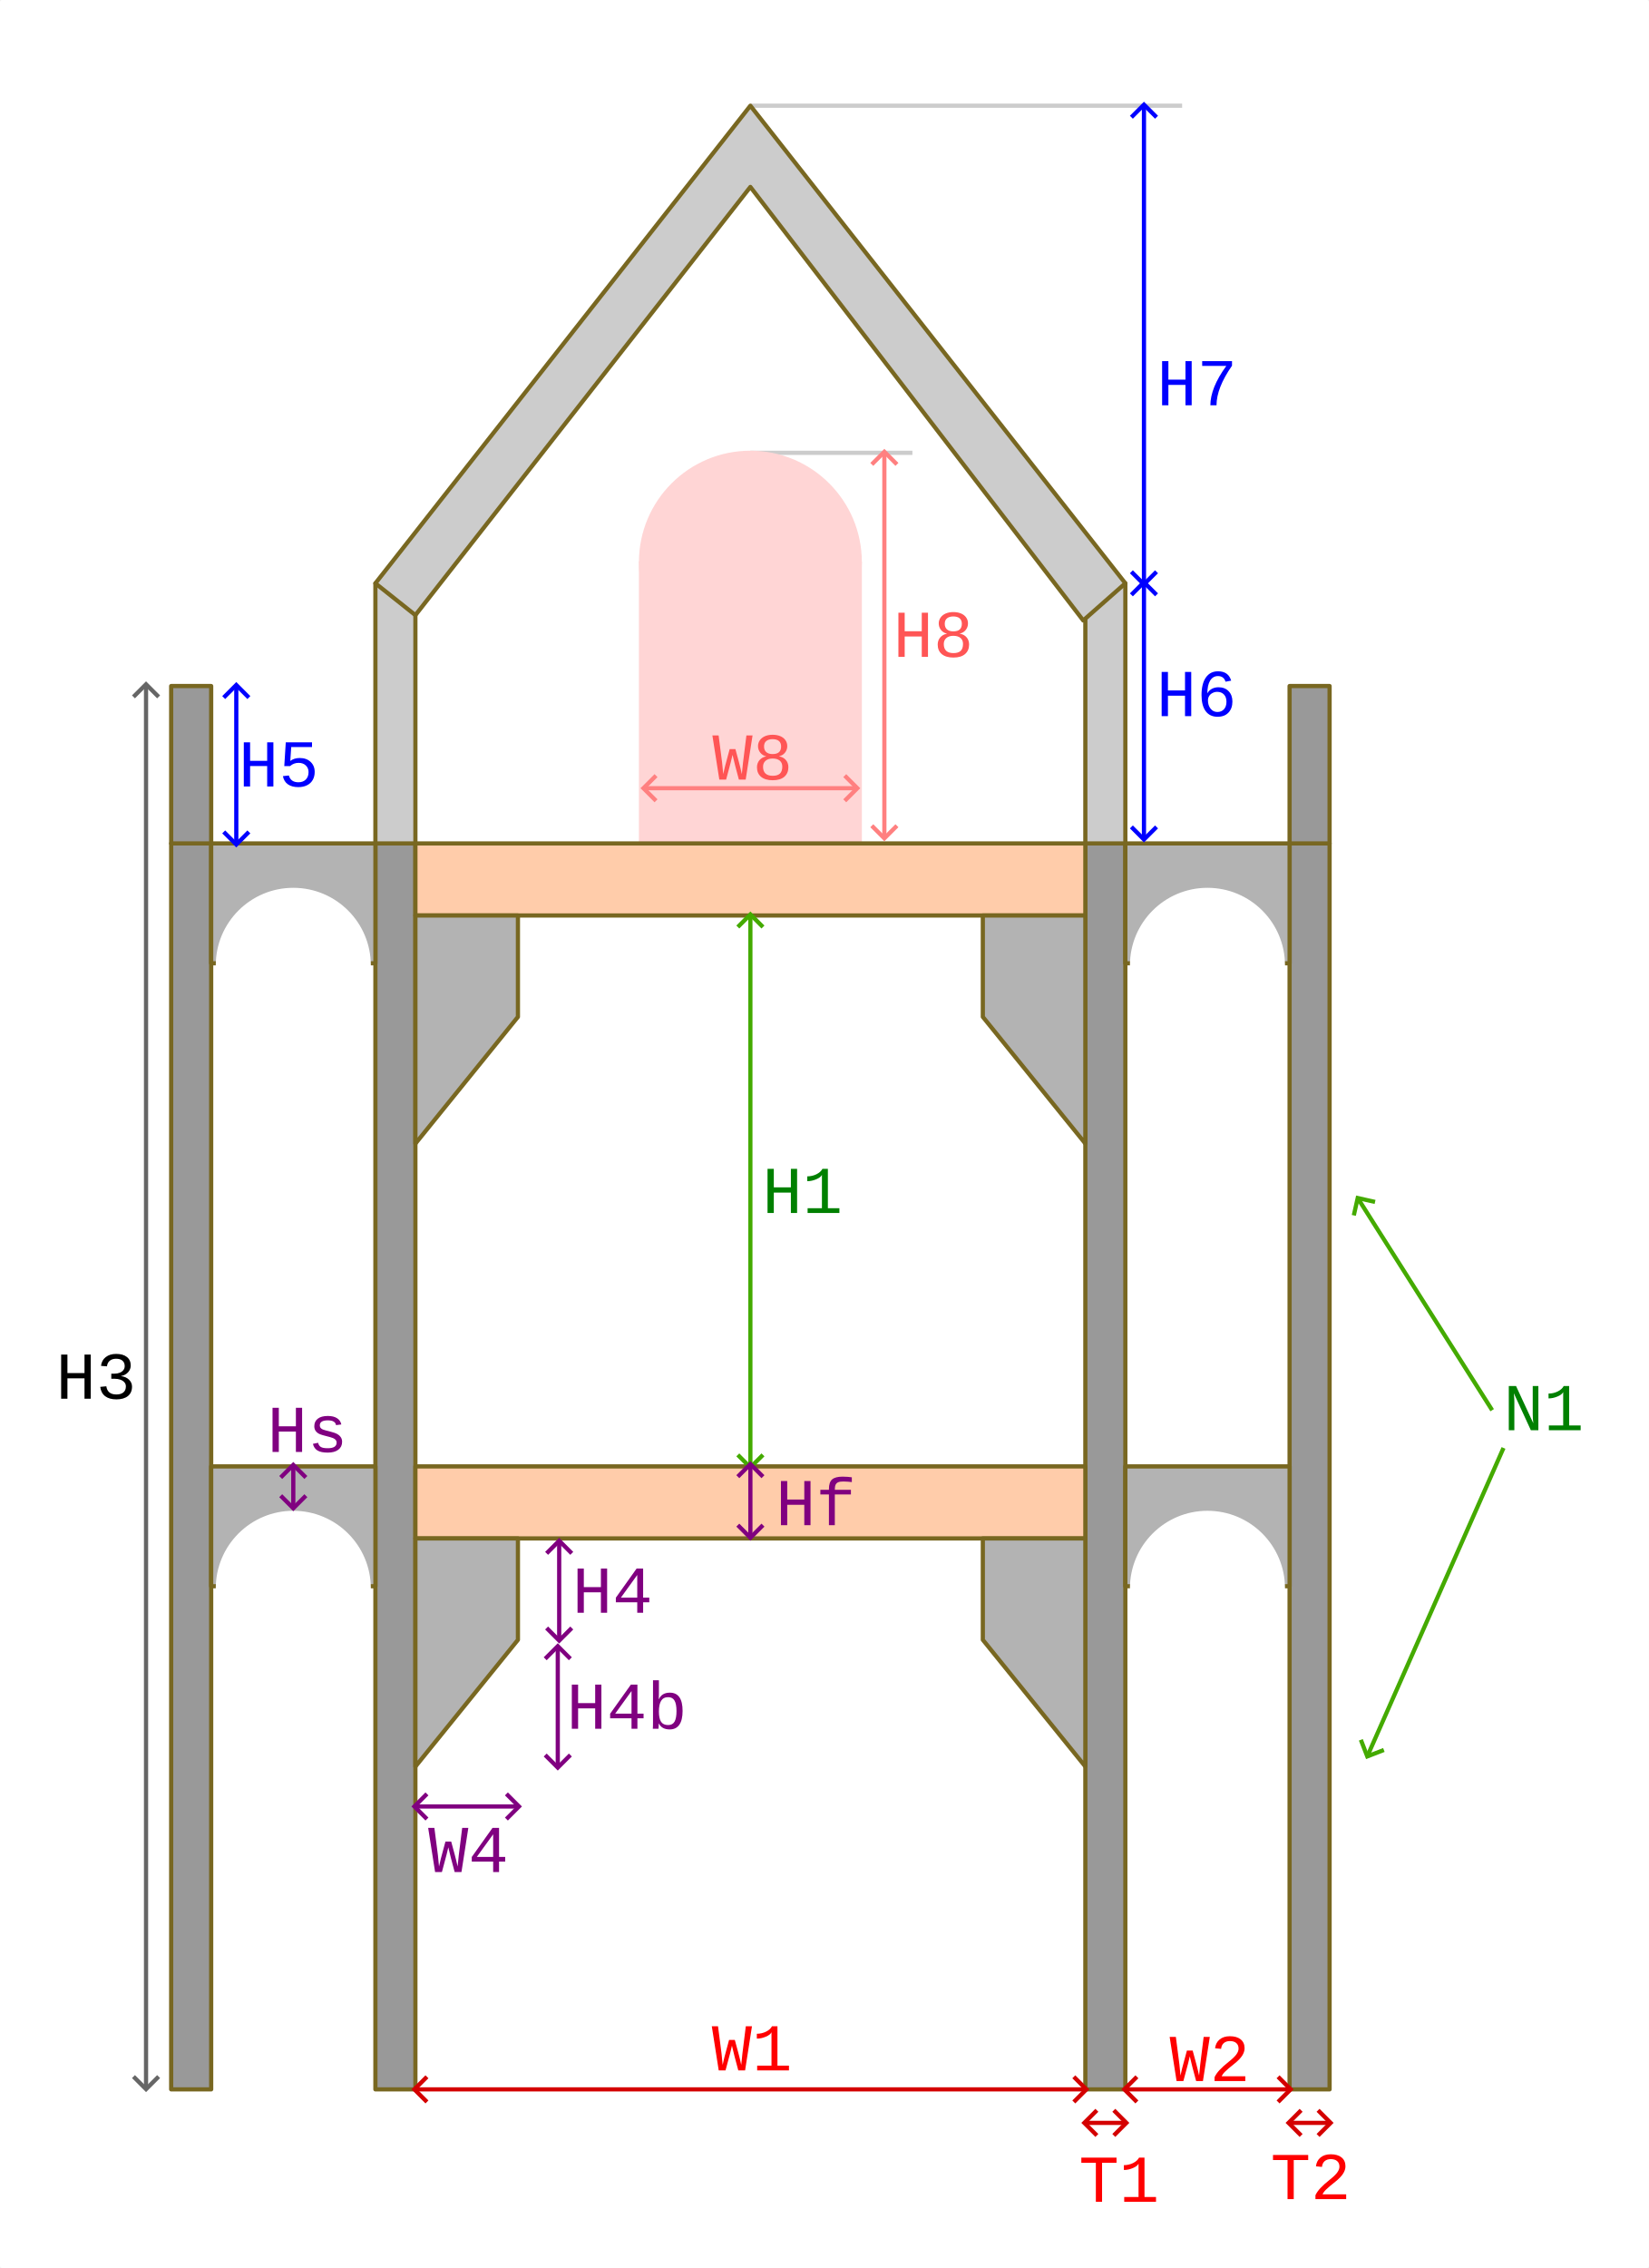
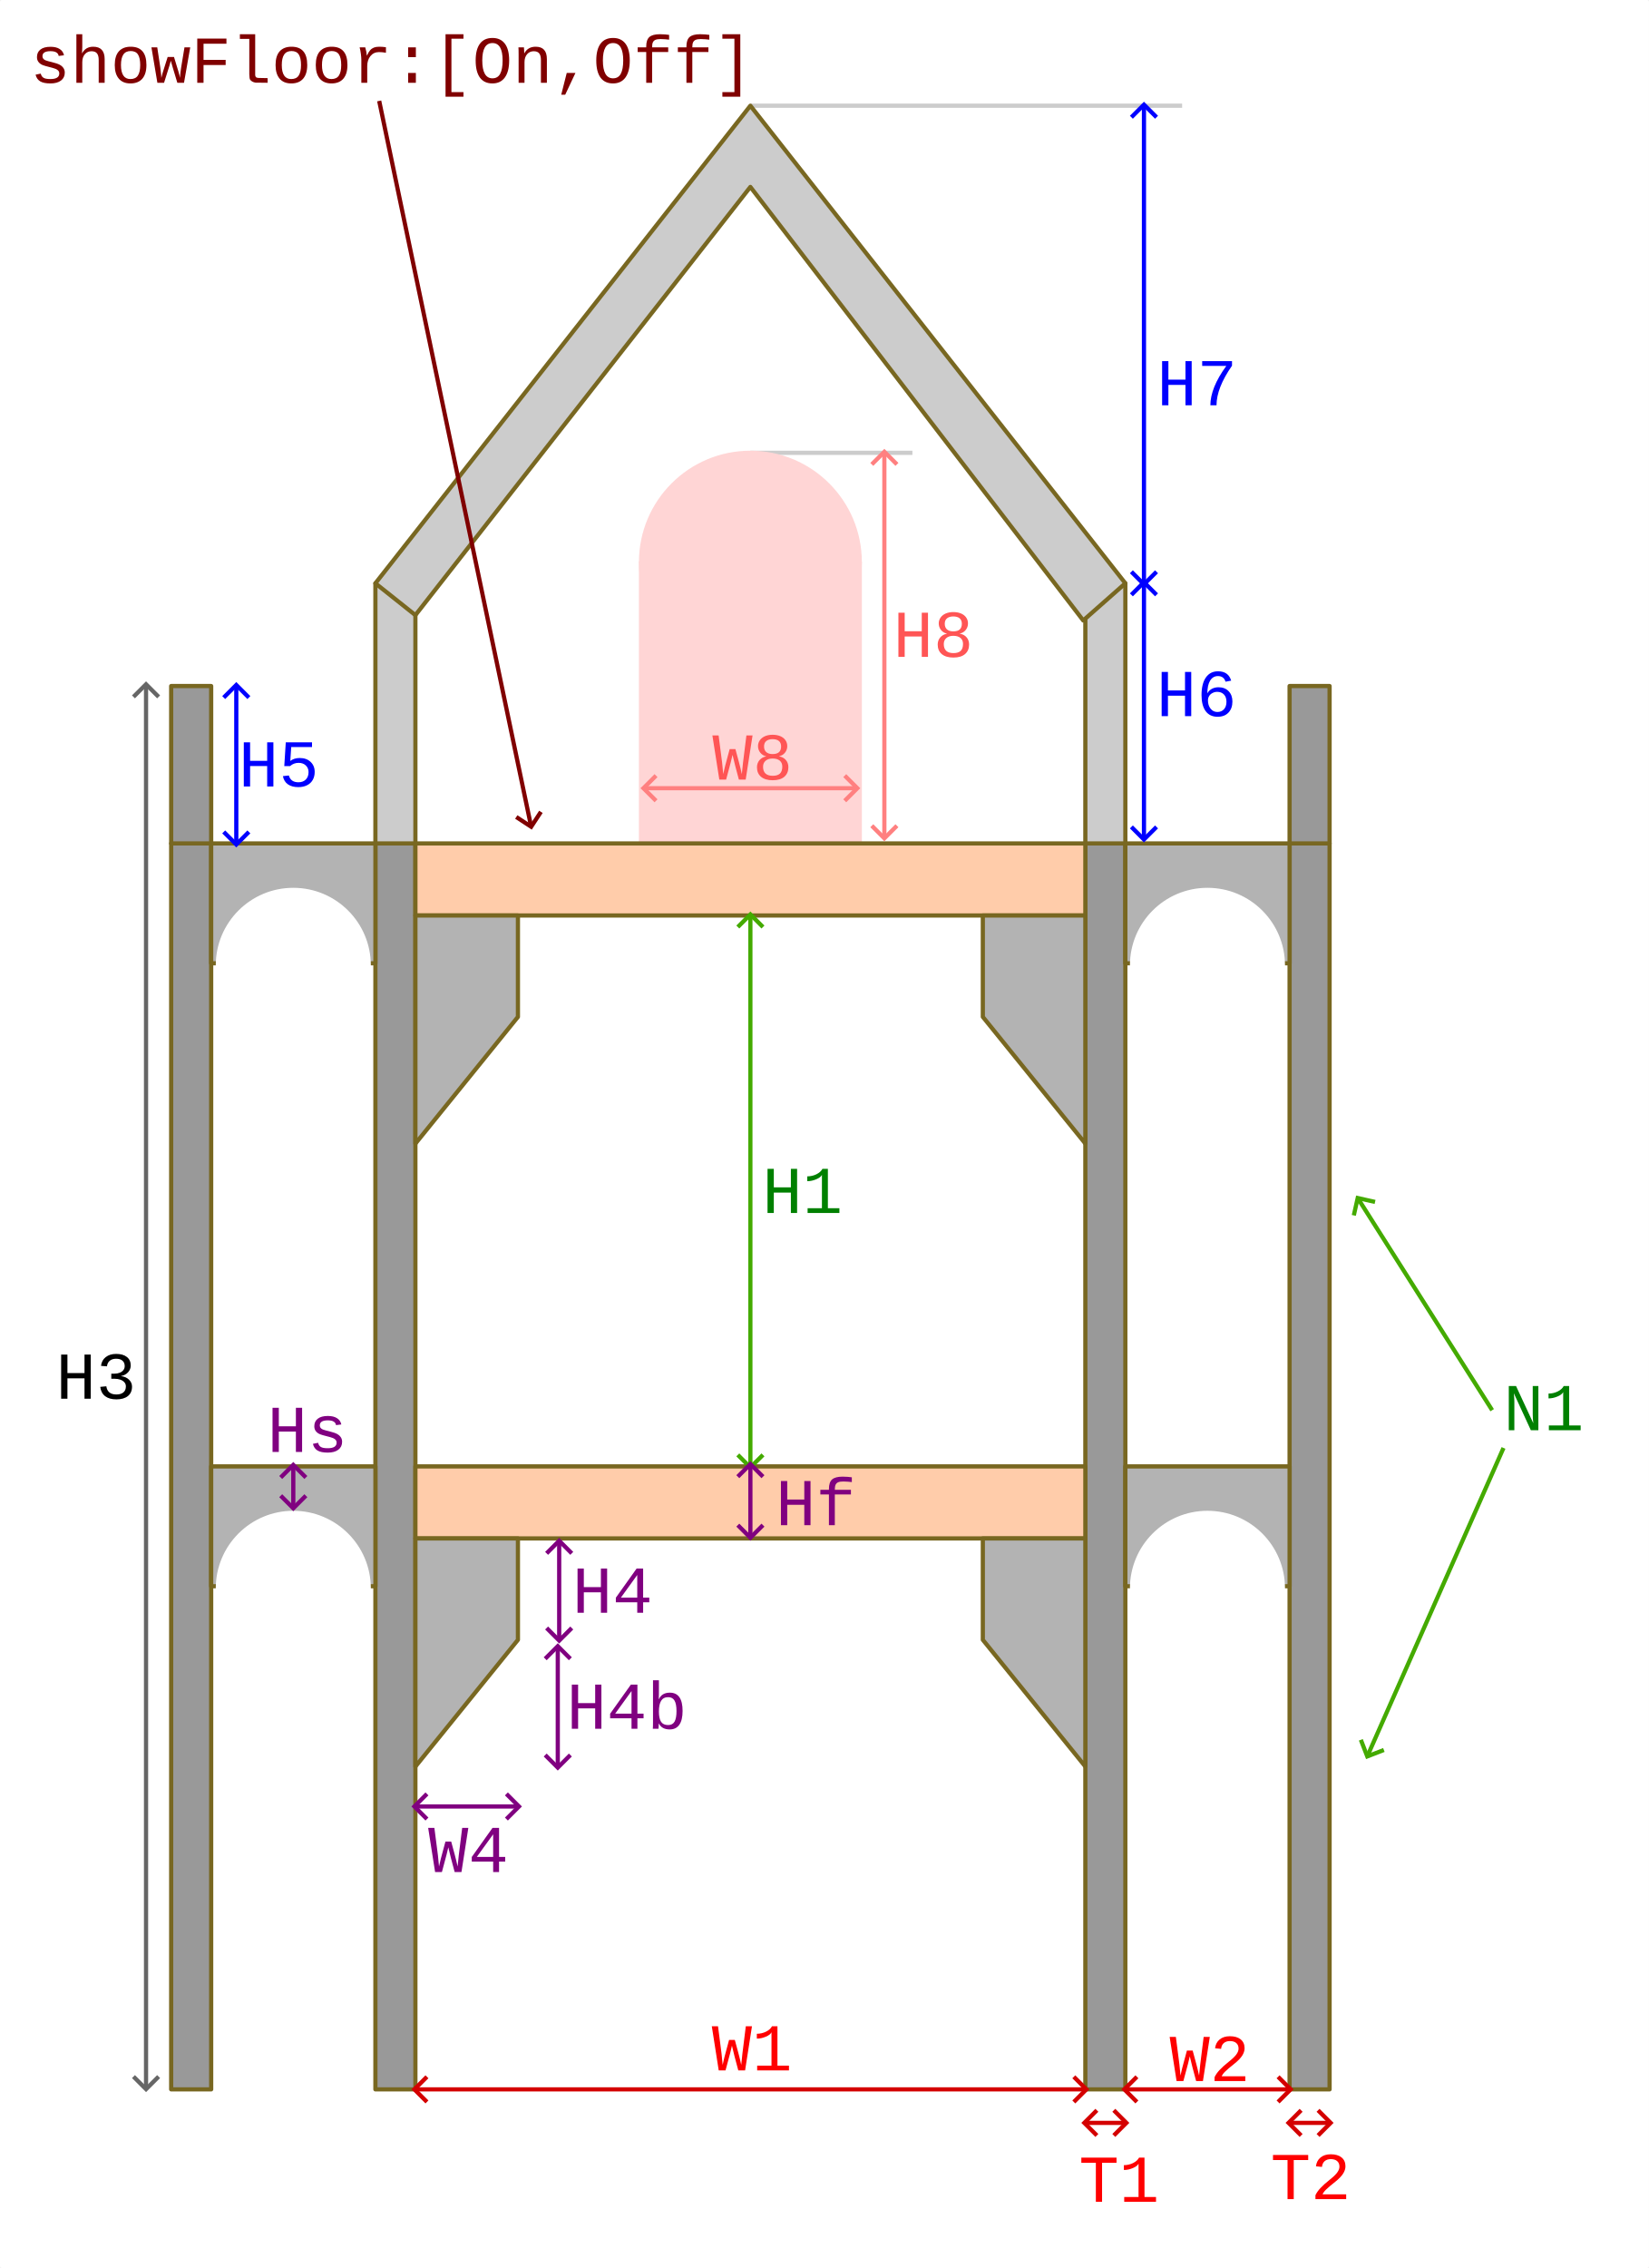
<svg xmlns="http://www.w3.org/2000/svg" width="393.816" height="541.573" viewBox="0 0 104.197 143.291" version="1.1" id="svg1">
  <defs id="defs1">
    <rect x="204.742" y="722.341" width="28.605" height="22.762" id="rect39" />
    <rect x="192.129" y="738.783" width="28.38" height="22.435" id="rect38" />
    <rect x="137.926" y="723.076" width="40.356" height="38.543" id="rect36" />
    <rect x="144.615" y="738.684" width="33.667" height="30.579" id="rect35" />
    <rect x="225.205" y="804.94" width="28.668" height="36.313" id="rect34" />
    <rect x="304.839" y="1061.179" width="38.647" height="34.168" id="rect33" />
    <rect x="298.149" y="1048.191" width="37.587" height="31.963" id="rect32" />
    <rect x="315.909" y="1059.131" width="33.843" height="29.179" id="rect31" />
    <rect x="302.29" y="1048.191" width="33.128" height="40.119" id="rect30" />
    <rect x="70.274" y="782.573" width="57.661" height="51.823" id="rect29" />
    <rect x="287.63" y="901.18" width="34.986" height="19.821" id="rect28" />
    <rect x="271.863" y="901.631" width="34.912" height="23.425" id="rect27" />
    <rect x="300" y="917.172" width="33.804" height="22.524" id="rect26" />
    <rect x="351.147" y="973.482" width="23.13" height="20.271" id="rect25" />
    <rect x="64.418" y="747.342" width="36.489" height="44.597" id="rect24" />
    <rect x="76.581" y="718.512" width="39.642" height="39.642" id="rect22" />
    <marker style="overflow:visible" id="ArrowWide" refX="0" refY="0" orient="auto-start-reverse" markerWidth="1" markerHeight="1" viewBox="0 0 1 1" preserveAspectRatio="xMidYMid">
      <path style="fill:none;stroke:context-stroke;stroke-width:1;stroke-linecap:butt" d="M 3,-3 0,0 3,3" transform="rotate(180,0.125,0)" id="path2" />
    </marker>
    <marker style="overflow:visible" id="ArrowWide-4" refX="0" refY="0" orient="auto-start-reverse" markerWidth="1" markerHeight="1" viewBox="0 0 1 1" preserveAspectRatio="xMidYMid">
      <path style="fill:none;stroke:context-stroke;stroke-width:1;stroke-linecap:butt" d="M 3,-3 0,0 3,3" transform="rotate(180,0.125,0)" id="path2-3" />
    </marker>
    <marker style="overflow:visible" id="ArrowWide-43" refX="0" refY="0" orient="auto-start-reverse" markerWidth="1" markerHeight="1" viewBox="0 0 1 1" preserveAspectRatio="xMidYMid">
      <path style="fill:none;stroke:context-stroke;stroke-width:1;stroke-linecap:butt" d="M 3,-3 0,0 3,3" transform="rotate(180,0.125,0)" id="path2-1" />
    </marker>
    <marker style="overflow:visible" id="ArrowWide-43-9" refX="0" refY="0" orient="auto-start-reverse" markerWidth="1" markerHeight="1" viewBox="0 0 1 1" preserveAspectRatio="xMidYMid">
      <path style="fill:none;stroke:context-stroke;stroke-width:1;stroke-linecap:butt" d="M 3,-3 0,0 3,3" transform="rotate(180,0.125,0)" id="path2-1-2" />
    </marker>
    <marker style="overflow:visible" id="ArrowWide-43-9-4" refX="0" refY="0" orient="auto-start-reverse" markerWidth="1" markerHeight="1" viewBox="0 0 1 1" preserveAspectRatio="xMidYMid">
      <path style="fill:none;stroke:context-stroke;stroke-width:1;stroke-linecap:butt" d="M 3,-3 0,0 3,3" transform="rotate(180,0.125,0)" id="path2-1-2-8" />
    </marker>
    <marker style="overflow:visible" id="ArrowWide-43-9-2" refX="0" refY="0" orient="auto-start-reverse" markerWidth="1" markerHeight="1" viewBox="0 0 1 1" preserveAspectRatio="xMidYMid">
      <path style="fill:none;stroke:context-stroke;stroke-width:1;stroke-linecap:butt" d="M 3,-3 0,0 3,3" transform="rotate(180,0.125,0)" id="path2-1-2-6" />
    </marker>
    <marker style="overflow:visible" id="ArrowWide-49" refX="0" refY="0" orient="auto-start-reverse" markerWidth="1" markerHeight="1" viewBox="0 0 1 1" preserveAspectRatio="xMidYMid">
      <path style="fill:none;stroke:context-stroke;stroke-width:1;stroke-linecap:butt" d="M 3,-3 0,0 3,3" transform="rotate(180,0.125,0)" id="path2-0" />
    </marker>
    <rect x="426.152" y="560.394" width="65.896" height="43.246" id="rect7-5" />
    <marker style="overflow:visible" id="ArrowWide-9" refX="0" refY="0" orient="auto-start-reverse" markerWidth="1" markerHeight="1" viewBox="0 0 1 1" preserveAspectRatio="xMidYMid">
      <path style="fill:none;stroke:context-stroke;stroke-width:1;stroke-linecap:butt" d="M 3,-3 0,0 3,3" transform="rotate(180,0.125,0)" id="path2-39" />
    </marker>
    <marker style="overflow:visible" id="ArrowWide-9-1" refX="0" refY="0" orient="auto-start-reverse" markerWidth="1" markerHeight="1" viewBox="0 0 1 1" preserveAspectRatio="xMidYMid">
      <path style="fill:none;stroke:context-stroke;stroke-width:1;stroke-linecap:butt" d="M 3,-3 0,0 3,3" transform="rotate(180,0.125,0)" id="path2-39-5" />
    </marker>
    <marker style="overflow:visible" id="ArrowWide-47" refX="0" refY="0" orient="auto-start-reverse" markerWidth="1" markerHeight="1" viewBox="0 0 1 1" preserveAspectRatio="xMidYMid">
      <path style="fill:none;stroke:context-stroke;stroke-width:1;stroke-linecap:butt" d="M 3,-3 0,0 3,3" transform="rotate(180,0.125,0)" id="path2-6" />
    </marker>
+     <rect x="82.437" y="567.602" width="218.031" height="34.236" id="rect13-7" />
+     <marker style="overflow:visible" id="ArrowWide-1" refX="0" refY="0" orient="auto-start-reverse" markerWidth="1" markerHeight="1" viewBox="0 0 1 1" preserveAspectRatio="xMidYMid">
+       <path style="fill:none;stroke:context-stroke;stroke-width:1;stroke-linecap:butt" d="M 3,-3 0,0 3,3" transform="rotate(180,0.125,0)" id="path2-2" />
+     </marker>
  </defs>
  <g id="layer1" transform="translate(-37.05463,-172.9299)">
    <rect style="fill:#ffffff;stroke:#ffffff;stroke-width:0.265;stroke-linejoin:round" id="rect42" width="103.933" height="143.027" x="37.187" y="173.062" />
    <path style="fill:#ffd5d5;stroke:#cccccc;stroke-width:0.265;stroke-linejoin:round" d="M 84.472,201.538 H 94.71" id="path37-4" />
    <path style="fill:#ffd5d5;stroke:#cccccc;stroke-width:0.265;stroke-linejoin:round" d="M 84.472,179.609 H 111.754" id="path37" />
    <circle style="fill:#ffd5d5;stroke:#ffd5d5;stroke-width:0.265;stroke-linejoin:round" id="path36" cx="84.472" cy="208.449" r="6.911" />
    <rect style="fill:#ffd5d5;stroke:#ffd5d5;stroke-width:0.265;stroke-linejoin:round" id="rect37" width="13.822" height="17.769" x="77.561" y="208.449" />
    <rect style="fill:#999999;stroke:#786721;stroke-width:0.265;stroke-linejoin:round" id="rect19" width="2.528" height="78.717" x="47.871" y="226.218" />
    <rect style="fill:#999999;stroke:#786721;stroke-width:0.265;stroke-linejoin:round" id="rect19-2" width="2.528" height="78.717" x="60.776" y="226.218" />
    <rect style="fill:#999999;stroke:#786721;stroke-width:0.265;stroke-linejoin:round" id="rect19-2-3" width="2.528" height="9.945" x="47.871" y="216.273" />
    <rect style="fill:#999999;stroke:#786721;stroke-width:0.265;stroke-linejoin:round" id="rect19-3" width="2.528" height="78.717" x="105.638" y="226.218" />
    <rect style="fill:#999999;stroke:#786721;stroke-width:0.265;stroke-linejoin:round" id="rect19-2-1" width="2.528" height="78.717" x="118.544" y="226.218" />
    <rect style="fill:#999999;stroke:#786721;stroke-width:0.265;stroke-linejoin:round" id="rect19-2-3-4" width="2.528" height="9.945" x="118.544" y="216.273" />
    <rect style="fill:#ffccaa;stroke:#786721;stroke-width:0.265;stroke-linejoin:round" id="rect20" width="42.333" height="4.551" x="63.305" y="226.218" />
    <path style="fill:#b3b3b3;stroke:#786721;stroke-width:0.265;stroke-linejoin:round" d="m 63.305,230.77 h 6.478 v 6.405 l -6.478,8.007 z" id="path20" />
    <path style="fill:#b3b3b3;stroke:#786721;stroke-width:0.265;stroke-linejoin:round" d="m 105.638,230.77 h -6.478 v 6.405 l 6.478,8.007 z" id="path20-1" />
    <rect style="fill:#b3b3b3;stroke:#786721;stroke-width:0.265;stroke-linejoin:round" id="rect21" width="10.378" height="7.572" x="108.167" y="226.218" />
    <circle style="fill:#ffffff;stroke:#ffffff;stroke-width:0.265;stroke-linejoin:round" id="path21" cx="113.355" cy="233.921" r="4.767" />
    <rect style="fill:#b3b3b3;stroke:#786721;stroke-width:0.265;stroke-linejoin:round" id="rect21-4" width="10.378" height="7.572" x="50.399" y="226.218" />
    <circle style="fill:#ffffff;stroke:#ffffff;stroke-width:0.265;stroke-linejoin:round" id="path21-7" cx="55.588" cy="233.921" r="4.767" />
    <rect style="fill:#ffccaa;stroke:#786721;stroke-width:0.265;stroke-linejoin:round" id="rect20-3" width="42.333" height="4.551" x="63.305" y="265.576" />
    <path style="fill:#b3b3b3;stroke:#786721;stroke-width:0.265;stroke-linejoin:round" d="m 63.305,270.128 h 6.478 v 6.405 l -6.478,8.007 z" id="path20-7" />
    <path style="fill:#b3b3b3;stroke:#786721;stroke-width:0.265;stroke-linejoin:round" d="m 105.638,270.128 h -6.478 v 6.405 l 6.478,8.007 z" id="path20-1-4" />
    <rect style="fill:#b3b3b3;stroke:#786721;stroke-width:0.265;stroke-linejoin:round" id="rect21-5" width="10.378" height="7.572" x="108.167" y="265.576" />
    <circle style="fill:#ffffff;stroke:#ffffff;stroke-width:0.265;stroke-linejoin:round" id="path21-2" cx="113.355" cy="273.28" r="4.767" />
    <rect style="fill:#b3b3b3;stroke:#786721;stroke-width:0.265;stroke-linejoin:round" id="rect21-4-5" width="10.378" height="7.572" x="50.399" y="265.576" />
    <circle style="fill:#ffffff;stroke:#ffffff;stroke-width:0.265;stroke-linejoin:round" id="path21-7-4" cx="55.588" cy="273.28" r="4.767" />
    <path style="fill:#ffffff;stroke:#44aa00;stroke-width:0.265;stroke-linejoin:round;marker-start:url(#ArrowWide);marker-end:url(#ArrowWide)" d="m 84.472,230.77 2.9e-5,34.807" id="path22" />
    <text xml:space="preserve" transform="matrix(0.2645833,0,0,0.2645833,64.95791,55.69431)" id="text22" style="font-size:16px;line-height:normal;font-family:'Liberation Mono';-inkscape-font-specification:'Liberation Mono';text-decoration-color:#000000;white-space:pre;shape-inside:url(#rect22);display:inline;fill:#008000;stroke-width:1;-inkscape-stroke:none;stop-color:#000000">
-       <tspan x="76.582" y="732.748" id="tspan2">H1</tspan>
+       <tspan x="76.582" y="732.748" id="tspan1">H1</tspan>
    </text>
    <path style="fill:#008000;stroke:#44aa00;stroke-width:0.265;stroke-linejoin:round;marker-start:url(#ArrowWide)" d="m 123.48,283.838 8.582,-19.428" id="path23" />
    <path style="fill:#008000;stroke:#44aa00;stroke-width:0.265;stroke-linejoin:round;marker-start:url(#ArrowWide)" d="m 122.884,248.677 8.462,13.349" id="path24" />
    <text xml:space="preserve" transform="matrix(0.2645833,0,0,0.2645833,115.0172,61.78908)" id="text24" style="font-size:16px;line-height:normal;font-family:'Liberation Mono';-inkscape-font-specification:'Liberation Mono';text-decoration-color:#000000;white-space:pre;shape-inside:url(#rect24);display:inline;fill:#008000;stroke-width:1;-inkscape-stroke:none;stop-color:#000000">
-       <tspan x="64.418" y="761.578" id="tspan3">N1</tspan>
+       <tspan x="64.418" y="761.578" id="tspan2">N1</tspan>
    </text>
    <path style="fill:#008000;stroke:#d40000;stroke-width:0.265;stroke-linejoin:round;marker-start:url(#ArrowWide);marker-end:url(#ArrowWide)" d="m 105.638,307.052 h 2.528" id="path25" />
    <text xml:space="preserve" transform="matrix(0.2645833,0,0,0.2645833,12.32034,50.70452)" id="text25" style="font-size:16px;line-height:normal;font-family:'Liberation Mono';-inkscape-font-specification:'Liberation Mono';text-decoration-color:#000000;white-space:pre;shape-inside:url(#rect25);fill:#ff0000;stroke-width:1;-inkscape-stroke:none;stop-color:#000000">
-       <tspan x="351.146" y="987.719" id="tspan4">T1</tspan>
+       <tspan x="351.146" y="987.719" id="tspan3">T1</tspan>
    </text>
    <path style="fill:#ff0000;stroke:#d40000;stroke-width:0.265;stroke-linejoin:round;marker-start:url(#ArrowWide);marker-end:url(#ArrowWide)" d="m 63.305,304.935 h 42.333" id="path26" />
    <text xml:space="preserve" transform="matrix(0.2645833,0,0,0.2645833,2.658425,57.30293)" id="text26" style="font-size:16px;line-height:normal;font-family:'Liberation Mono';-inkscape-font-specification:'Liberation Mono';text-decoration-color:#000000;white-space:pre;shape-inside:url(#rect26);fill:#ff0000;stroke-width:1;-inkscape-stroke:none;stop-color:#000000">
-       <tspan x="300" y="931.408" id="tspan5">W1</tspan>
+       <tspan x="300" y="931.408" id="tspan4">W1</tspan>
    </text>
    <path style="fill:#ff0000;stroke:#d40000;stroke-width:0.265;stroke-linejoin:round;marker-start:url(#ArrowWide);marker-end:url(#ArrowWide)" d="m 108.167,304.935 h 10.378" id="path27" />
    <path style="fill:#008000;stroke:#d40000;stroke-width:0.265;stroke-linejoin:round;marker-start:url(#ArrowWide-4);marker-end:url(#ArrowWide-4)" d="m 118.544,307.052 h 2.528" id="path25-6" />
    <text xml:space="preserve" transform="matrix(0.2645833,0,0,0.2645833,45.40868,69.54481)" id="text27" style="font-size:16px;line-height:normal;font-family:'Liberation Mono';-inkscape-font-specification:'Liberation Mono';text-decoration-color:#000000;white-space:pre;shape-inside:url(#rect27);fill:#ff0000;stroke-width:1;-inkscape-stroke:none;stop-color:#000000">
-       <tspan x="271.863" y="915.867" id="tspan6">T2</tspan>
+       <tspan x="271.863" y="915.867" id="tspan5">T2</tspan>
    </text>
    <text xml:space="preserve" transform="matrix(0.2645833,0,0,0.2645833,34.86296,62.20625)" id="text28" style="font-size:16px;line-height:normal;font-family:'Liberation Mono';-inkscape-font-specification:'Liberation Mono';text-decoration-color:#000000;white-space:pre;shape-inside:url(#rect28);fill:#ff0000;stroke-width:1;-inkscape-stroke:none;stop-color:#000000">
-       <tspan x="287.629" y="915.416" id="tspan7">W2</tspan>
+       <tspan x="287.629" y="915.416" id="tspan6">W2</tspan>
    </text>
    <path style="fill:#ff0000;stroke:#800080;stroke-width:0.265;stroke-linejoin:round;marker-start:url(#ArrowWide);marker-end:url(#ArrowWide)" d="m 63.305,287.062 h 6.478" id="path28" />
    <text xml:space="preserve" transform="matrix(0.2645833,0,0,0.2645833,45.51743,80.38254)" id="text29" style="font-size:16px;line-height:normal;font-family:'Liberation Mono';-inkscape-font-specification:'Liberation Mono';text-decoration-color:#000000;white-space:pre;shape-inside:url(#rect29);fill:#800080;stroke-width:1;-inkscape-stroke:none;stop-color:#000000">
-       <tspan x="70.275" y="796.809" id="tspan8">W4</tspan>
+       <tspan x="70.275" y="796.809" id="tspan7">W4</tspan>
    </text>
    <path style="fill:#ff0000;stroke:#800080;stroke-width:0.265;stroke-linejoin:round;marker-start:url(#ArrowWide-43);marker-end:url(#ArrowWide-43)" d="M 84.472,270.016 V 265.498" id="path28-0" />
    <path style="fill:#ff0000;stroke:#800080;stroke-width:0.265;stroke-linejoin:round;marker-start:url(#ArrowWide-43-9);marker-end:url(#ArrowWide-43-9)" d="m 72.39,276.514 v -6.173" id="path28-0-9" />
    <path style="fill:#ff0000;stroke:#800080;stroke-width:0.265;stroke-linejoin:round;marker-start:url(#ArrowWide-43-9-4);marker-end:url(#ArrowWide-43-9-4)" d="m 72.301,284.54 v -7.539" id="path28-0-9-2" />
    <path style="fill:#ff0000;stroke:#800080;stroke-width:0.265;stroke-linejoin:round;marker-start:url(#ArrowWide-43-9-2);marker-end:url(#ArrowWide-43-9-2)" d="m 55.588,268.156 v -2.608" id="path28-0-9-1" />
    <text xml:space="preserve" transform="matrix(0.2645833,0,0,0.2645833,6.087285,-11.81023)" id="text30" style="font-size:16px;line-height:normal;font-family:'Liberation Mono';-inkscape-font-specification:'Liberation Mono';text-decoration-color:#000000;white-space:pre;shape-inside:url(#rect30);fill:#800080;stroke-width:1;-inkscape-stroke:none;stop-color:#000000">
-       <tspan x="302.291" y="1062.428" id="tspan9">Hf</tspan>
+       <tspan x="302.291" y="1062.428" id="tspan8">Hf</tspan>
    </text>
    <text xml:space="preserve" transform="matrix(0.2645833,0,0,0.2645833,-29.64219,-19.33154)" id="text31" style="font-size:16px;line-height:normal;font-family:'Liberation Mono';-inkscape-font-specification:'Liberation Mono';text-decoration-color:#000000;white-space:pre;shape-inside:url(#rect31);fill:#800080;stroke-width:1;-inkscape-stroke:none;stop-color:#000000">
-       <tspan x="315.908" y="1073.367" id="tspan10">Hs</tspan>
+       <tspan x="315.908" y="1073.367" id="tspan9">Hs</tspan>
    </text>
    <text xml:space="preserve" transform="matrix(0.2645833,0,0,0.2645833,-5.669919,-6.279143)" id="text32" style="font-size:16px;line-height:normal;font-family:'Liberation Mono';-inkscape-font-specification:'Liberation Mono';text-decoration-color:#000000;white-space:pre;shape-inside:url(#rect32);fill:#800080;stroke-width:1;-inkscape-stroke:none;stop-color:#000000">
-       <tspan x="298.148" y="1062.428" id="tspan11">H4</tspan>
+       <tspan x="298.148" y="1062.428" id="tspan10">H4</tspan>
    </text>
    <text xml:space="preserve" transform="matrix(0.2645833,0,0,0.2645833,-7.801882,-2.38331)" id="text33" style="font-size:16px;line-height:normal;font-family:'Liberation Mono';-inkscape-font-specification:'Liberation Mono';text-decoration-color:#000000;white-space:pre;shape-inside:url(#rect33);fill:#800080;stroke-width:1;-inkscape-stroke:none;stop-color:#000000">
-       <tspan x="304.838" y="1075.416" id="tspan12">H4b</tspan>
+       <tspan x="304.838" y="1075.416" id="tspan11">H4b</tspan>
    </text>
    <path style="fill:#ff0000;stroke:#666666;stroke-width:0.265;stroke-linejoin:round;stroke-dasharray:none;marker-start:url(#ArrowWide-49);marker-end:url(#ArrowWide-49)" d="m 46.283,216.229 v 88.627" id="path7-7" />
    <text xml:space="preserve" transform="matrix(0.2645833,0,0,0.2645833,-72.16911,109.2623)" id="text7-7" style="font-size:16px;line-height:normal;font-family:'Liberation Mono';-inkscape-font-specification:'Liberation Mono';text-decoration-color:#000000;white-space:pre;shape-inside:url(#rect7-5);display:inline;fill:#000000;stroke-width:1;-inkscape-stroke:none;stop-color:#000000">
-       <tspan x="426.152" y="574.631" id="tspan13">H3</tspan>
+       <tspan x="426.152" y="574.631" id="tspan12">H3</tspan>
    </text>
    <path style="fill:#800080;stroke:#0000ff;stroke-width:0.265;stroke-linejoin:round;marker-start:url(#ArrowWide);marker-end:url(#ArrowWide)" d="m 51.986,216.273 v 9.945" id="path33" />
    <text xml:space="preserve" transform="matrix(0.2645833,0,0,0.2645833,-7.458549,5.878344)" id="text34" style="font-size:16px;line-height:normal;font-family:'Liberation Mono';-inkscape-font-specification:'Liberation Mono';text-decoration-color:#000000;white-space:pre;shape-inside:url(#rect34);fill:#0000ff;stroke-width:1;-inkscape-stroke:none;stop-color:#000000">
-       <tspan x="225.205" y="819.176" id="tspan14">H5</tspan>
+       <tspan x="225.205" y="819.176" id="tspan13">H5</tspan>
    </text>
    <rect style="fill:#cccccc;stroke:#786721;stroke-width:0.265;stroke-linejoin:round" id="rect19-2-3-5" width="2.528" height="16.434" x="60.776" y="209.783" />
    <rect style="fill:#cccccc;stroke:#786721;stroke-width:0.265;stroke-linejoin:round" id="rect19-2-3-5-8" width="2.528" height="16.434" x="105.638" y="209.783" />
    <path style="fill:#800080;stroke:#0000ff;stroke-width:0.265;stroke-linejoin:round;marker-start:url(#ArrowWide-9);marker-end:url(#ArrowWide-9)" d="m 109.342,209.783 v 16.12" id="path33-5" />
    <text xml:space="preserve" transform="matrix(0.2645833,0,0,0.2645833,71.86345,18.96305)" id="text35" style="font-size:16px;line-height:normal;font-family:'Liberation Mono';-inkscape-font-specification:'Liberation Mono';text-decoration-color:#000000;white-space:pre;shape-inside:url(#rect35);fill:#0000ff;stroke-width:1;-inkscape-stroke:none;stop-color:#000000">
-       <tspan x="144.615" y="752.92" id="tspan15">H6</tspan>
+       <tspan x="144.615" y="752.92" id="tspan14">H6</tspan>
    </text>
    <path style="fill:#cccccc;stroke:#786721;stroke-width:0.265;stroke-linejoin:round" d="m 60.776,209.783 23.695,-30.174 23.695,30.174 -2.661,2.348 -21.034,-27.391 -21.167,27.054 z" id="path35" />
    <path style="fill:#800080;stroke:#0000ff;stroke-width:0.265;stroke-linejoin:round;marker-start:url(#ArrowWide-9-1);marker-end:url(#ArrowWide-9-1)" d="M 109.342,179.609 V 209.783" id="path33-5-8" />
    <text xml:space="preserve" transform="matrix(0.2645833,0,0,0.2645833,73.66128,3.455449)" id="text36" style="font-size:16px;line-height:normal;font-family:'Liberation Mono';-inkscape-font-specification:'Liberation Mono';text-decoration-color:#000000;white-space:pre;shape-inside:url(#rect36);fill:#0000ff;stroke-width:1;-inkscape-stroke:none;stop-color:#000000">
-       <tspan x="137.926" y="737.313" id="tspan16">H7</tspan>
+       <tspan x="137.926" y="737.313" id="tspan15">H7</tspan>
    </text>
    <path style="fill:#ffd5d5;stroke:#ff8080;stroke-width:0.265;stroke-linejoin:round;marker-start:url(#ArrowWide);marker-end:url(#ArrowWide)" d="m 92.938,201.541 -1.9e-5,24.287" id="path38" />
    <path style="fill:#ffd5d5;stroke:#ff8080;stroke-width:0.265;stroke-linejoin:round;marker-start:url(#ArrowWide-47);marker-end:url(#ArrowWide-47)" d="m 77.781,222.729 13.382,2e-5" id="path38-5" />
    <text xml:space="preserve" transform="matrix(0.2645833,0,0,0.2645833,31.23654,22.94747)" id="text38" style="font-size:16px;line-height:normal;font-family:'Liberation Mono';-inkscape-font-specification:'Liberation Mono';text-decoration-color:#000000;white-space:pre;shape-inside:url(#rect38);fill:#ff5555;stroke-width:1;-inkscape-stroke:none;stop-color:#000000">
-       <tspan x="192.129" y="753.02" id="tspan17">W8</tspan>
+       <tspan x="192.129" y="753.02" id="tspan16">W8</tspan>
    </text>
    <text xml:space="preserve" transform="matrix(0.2645833,0,0,0.2645833,39.31927,19.54697)" id="text39" style="font-size:16px;line-height:normal;font-family:'Liberation Mono';-inkscape-font-specification:'Liberation Mono';text-decoration-color:#000000;white-space:pre;shape-inside:url(#rect39);fill:#ff5555;stroke-width:1;-inkscape-stroke:none;stop-color:#000000">
-       <tspan x="204.742" y="736.576" id="tspan18">H8</tspan>
+       <tspan x="204.742" y="736.576" id="tspan17">H8</tspan>
    </text>
+     <text xml:space="preserve" transform="matrix(0.2645833,0,0,0.2645833,17.14521,24.21452)" id="text2-5" style="font-size:16px;line-height:normal;font-family:'Liberation Mono';-inkscape-font-specification:'Liberation Mono';text-decoration-color:#000000;white-space:pre;shape-inside:url(#rect13-7);display:inline;fill:#800000;stroke-width:1;-inkscape-stroke:none;stop-color:#000000">
+       <tspan x="82.438" y="581.838" id="tspan18">showFloor:[On,Off]</tspan>
+     </text>
+     <path style="fill:#800000;stroke:#800000;stroke-width:0.265;stroke-linejoin:round;marker-start:url(#ArrowWide-1)" d="M 70.606,225.098 61.016,179.306" id="path42-9" />
  </g>
</svg>
